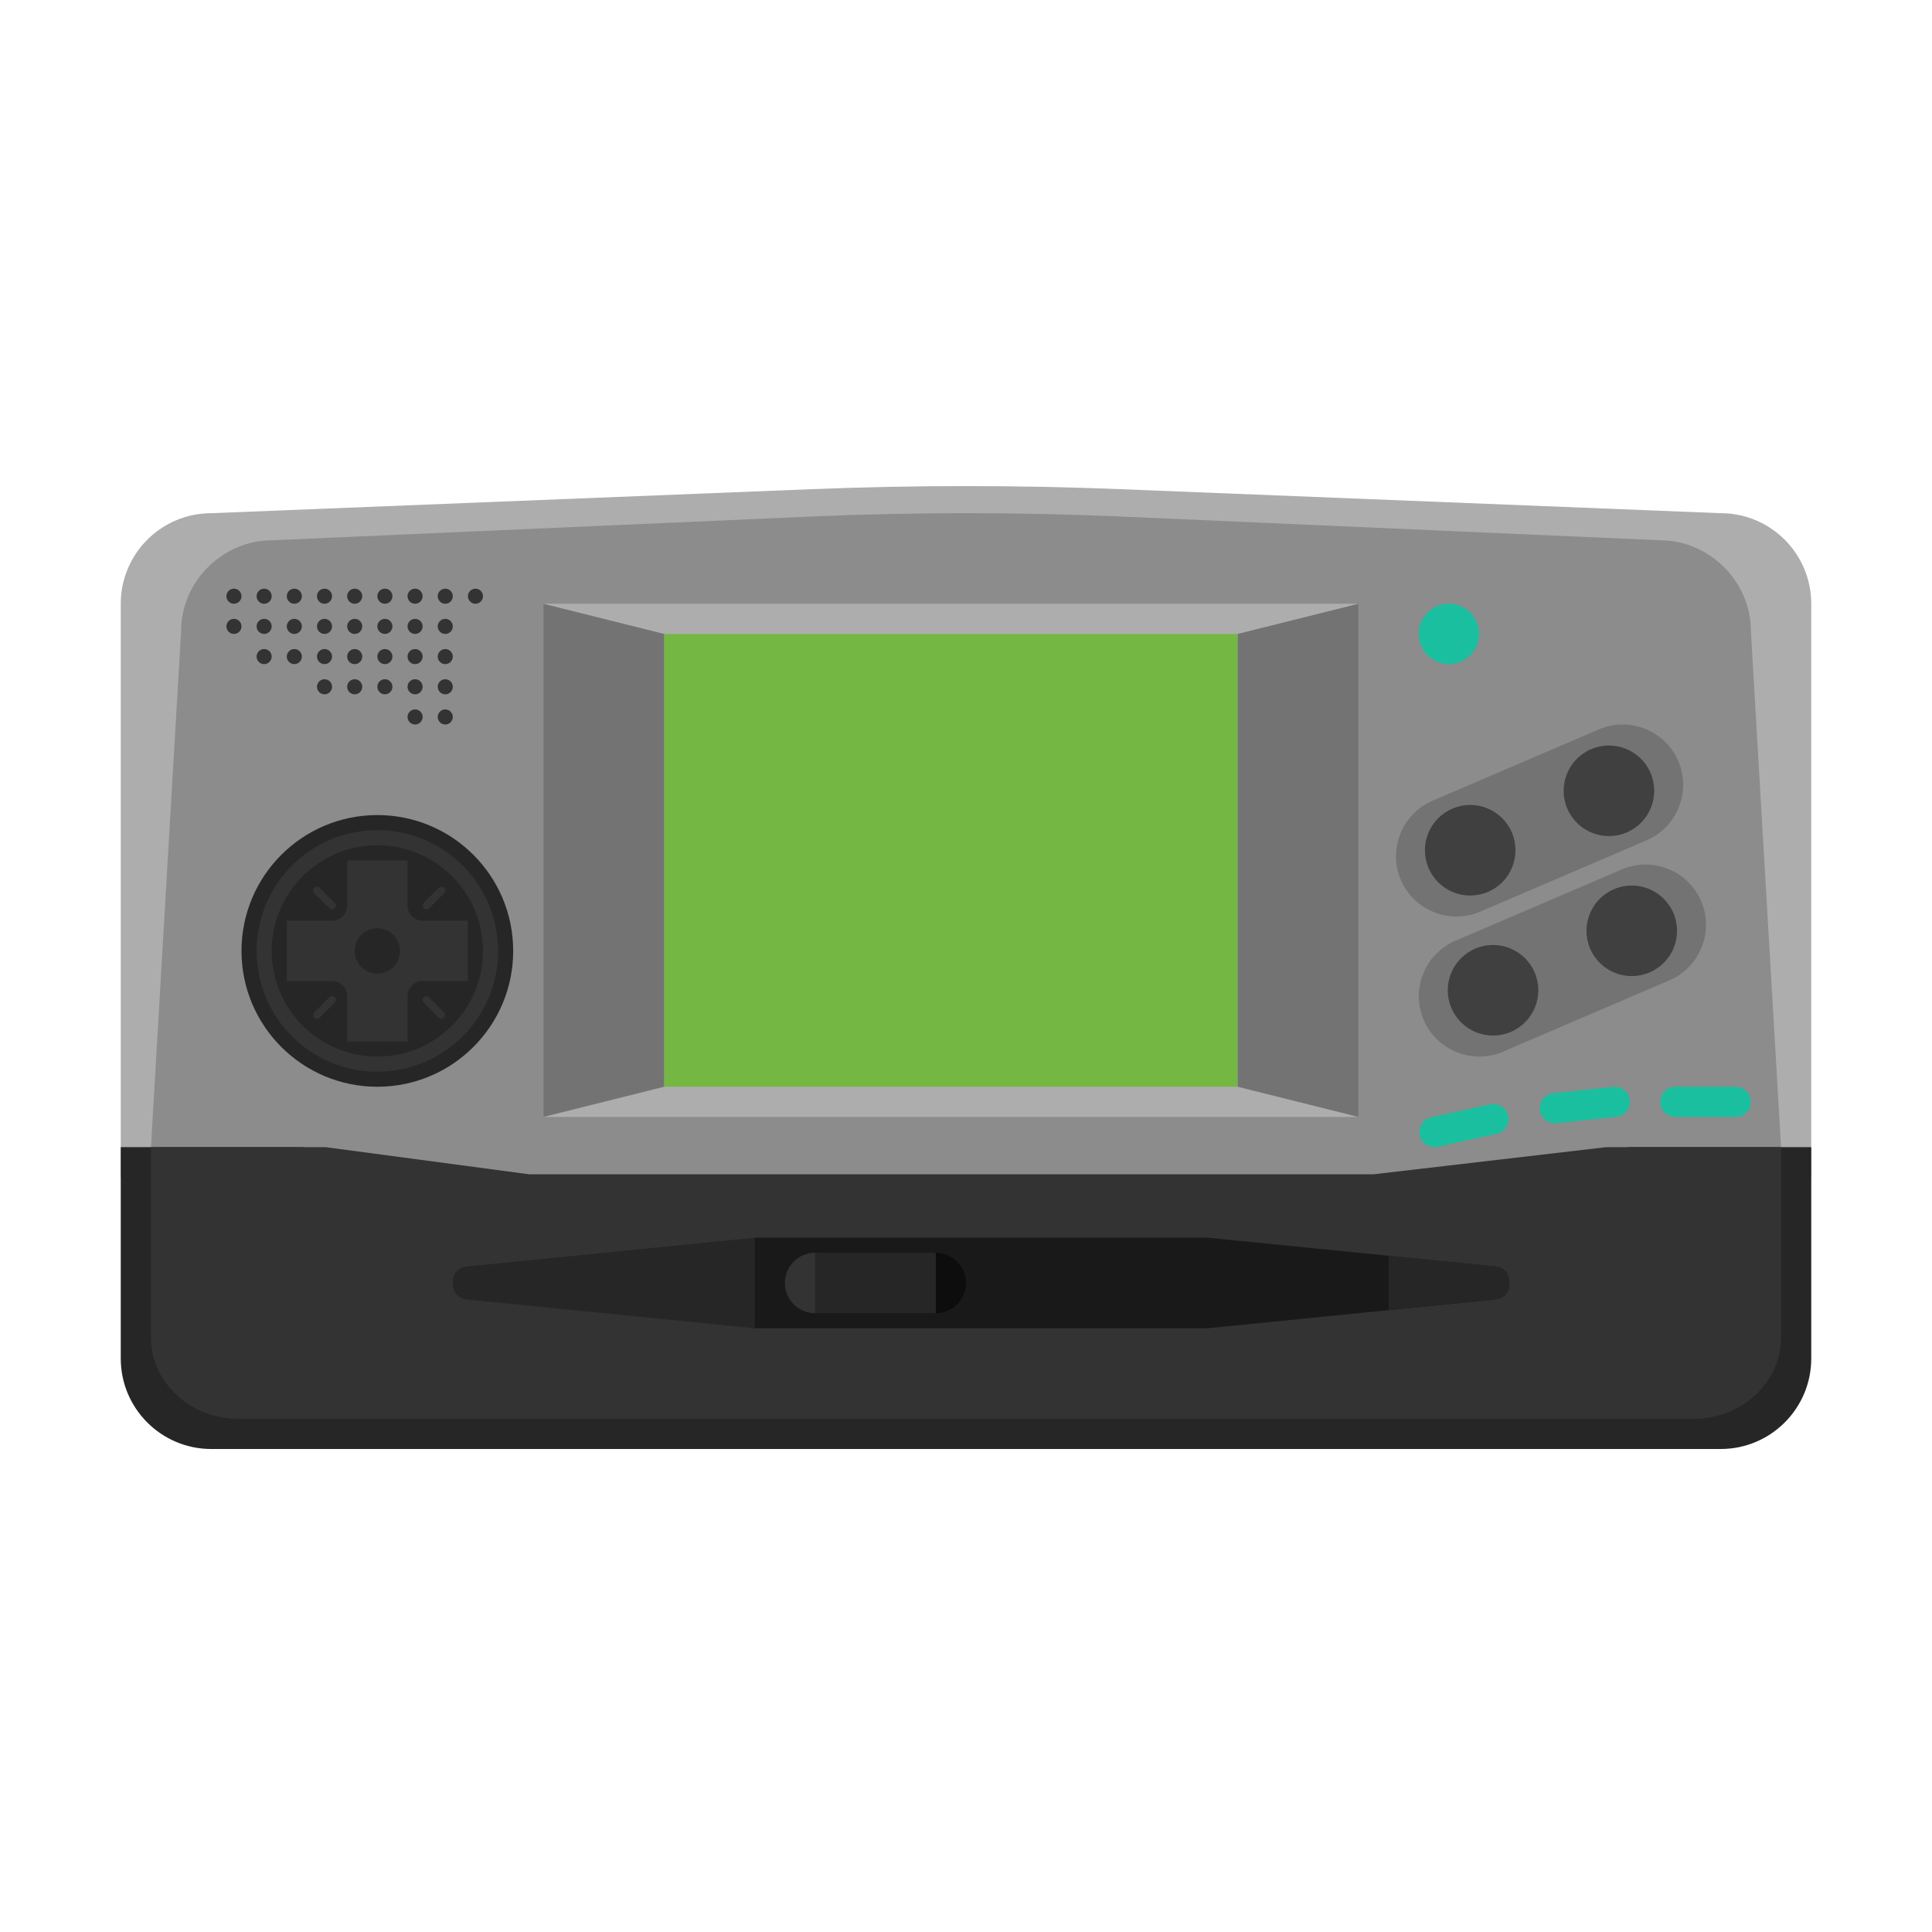
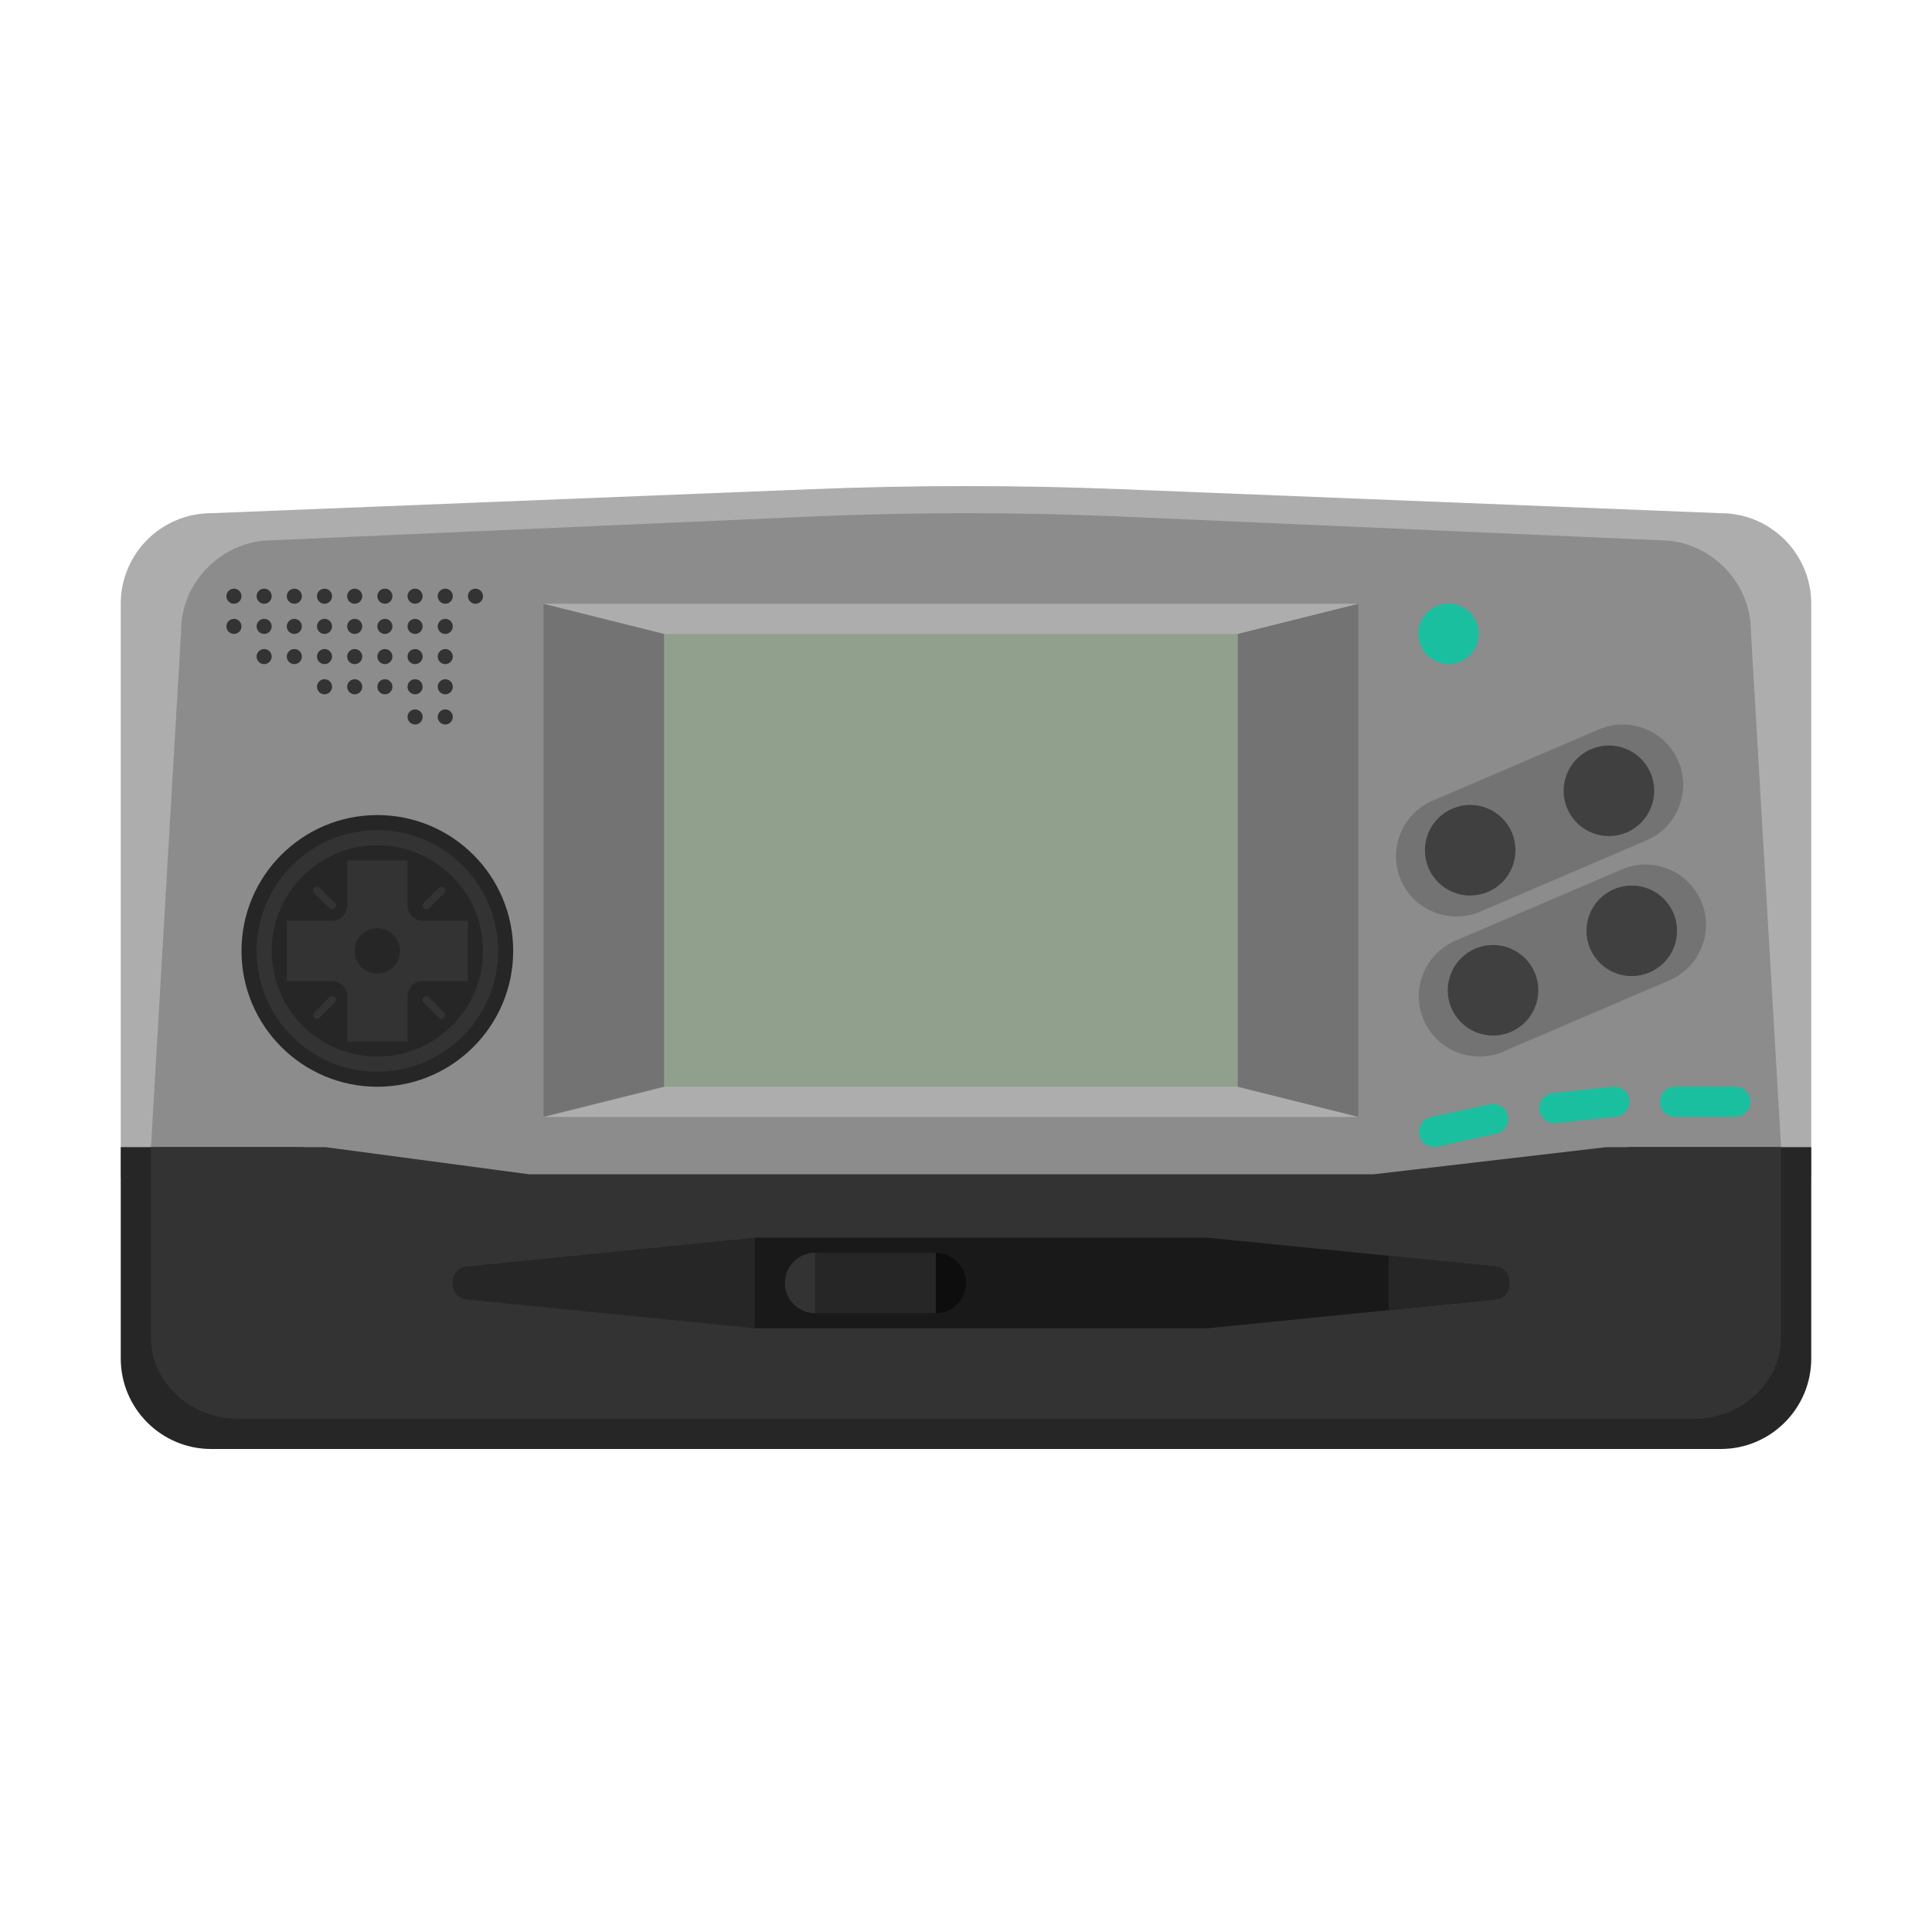
<svg xmlns="http://www.w3.org/2000/svg" viewBox="0 0 341.333 341.333" height="341.333" width="341.333" xml:space="preserve" id="svg2" version="1.1">
  <defs id="defs6">
    <clipPath id="clipPath18" clipPathUnits="userSpaceOnUse">
      <path id="path16" d="M 0,256 H 256 V 0 H 0 Z" />
    </clipPath>
    <clipPath id="clipPath26" clipPathUnits="userSpaceOnUse">
      <path id="path24" d="M 8,199.591 H 248 V 56 H 8 Z" />
    </clipPath>
  </defs>
  <g id="g22" transform="matrix(1.333333,0,0,-1.333333,0,341.3333)" />
  <path id="path38" style="fill:#adadad;fill-opacity:1;fill-rule:nonzero;stroke:none;stroke-width:1.333" d="M 320,208 H 21.333 V 106.667 c 0,-8.836 7.164,-16 16,-16 l 106.049,-4.243 c 18.181,-0.727 36.387,-0.727 54.569,0 l 106.048,4.243 c 8.836,0 16,7.164 16,16 z" />
  <path id="path42" style="fill:#8c8c8c;fill-opacity:1;fill-rule:nonzero;stroke:none;stroke-width:1.333" d="M 314.667,202.667 245.333,208 H 96 L 26.667,202.667 32,111.453 c 0,-8.836 7.479,-16 16,-16 l 96.357,-4.241 c 17.532,-0.727 35.087,-0.727 52.62,0 l 96.356,4.241 c 8.521,0 16,7.164 16,16 z" />
  <path id="path46" style="fill:#262626;fill-opacity:1;fill-rule:nonzero;stroke:none;stroke-width:1.333" d="M 304,256 H 37.333 c -8.836,0 -16,-7.164 -16,-16 v -37.333 h 32 L 90.667,208 H 245.333 l 42.667,-5.333 h 32 V 240 c 0,8.836 -7.164,16 -16,16" />
  <path id="path50" style="fill:#333333;fill-opacity:1;fill-rule:nonzero;stroke:none;stroke-width:1.333" d="M 299.238,250.667 H 42.096 c -8.521,0 -15.429,-6.447 -15.429,-14.4 v -33.6 h 30.857 l 36,4.8 H 242.666 l 41.144,-4.8 h 30.856 v 33.6 c 0,7.953 -6.907,14.4 -15.428,14.4" />
  <path id="path54" style="fill:#262626;fill-opacity:1;fill-rule:nonzero;stroke:none;stroke-width:1.333" d="M 133.333,218.667 82.401,223.76 c -1.363,0.136 -2.401,1.283 -2.401,2.653 V 226.92 c 0,1.371 1.039,2.517 2.401,2.653 l 50.932,5.093 z" />
  <path id="path58" style="fill:#191919;fill-opacity:1;fill-rule:nonzero;stroke:none;stroke-width:1.333" d="m 264.266,223.76 -50.932,-5.093 h -80 v 16 h 80 l 50.932,-5.095 c 1.363,-0.135 2.401,-1.283 2.401,-2.652 v -0.508 c 0,-1.369 -1.039,-2.516 -2.401,-2.652" />
  <path id="path62" style="fill:#333333;fill-opacity:1;fill-rule:nonzero;stroke:none;stroke-width:1.333" d="m 149.333,226.667 c 0,2.945 -2.388,5.333 -5.333,5.333 -2.945,0 -5.333,-2.388 -5.333,-5.333 0,-2.945 2.388,-5.333 5.333,-5.333 2.945,0 5.333,2.388 5.333,5.333" />
  <path id="path66" style="fill:#0d0d0d;fill-opacity:1;fill-rule:nonzero;stroke:none;stroke-width:1.333" d="m 170.667,226.667 c 0,2.945 -2.388,5.333 -5.333,5.333 -2.945,0 -5.333,-2.388 -5.333,-5.333 0,-2.945 2.388,-5.333 5.333,-5.333 2.945,0 5.333,2.388 5.333,5.333" />
  <path d="M 165.333,232 H 144 v -10.667 h 21.333 z" style="fill:#262626;fill-opacity:1;fill-rule:nonzero;stroke:none;stroke-width:1.333" id="path68" />
  <path id="path72" style="fill:#262626;fill-opacity:1;fill-rule:nonzero;stroke:none;stroke-width:1.333" d="m 264.266,223.76 -18.932,-1.893 v 9.599 l 18.932,-1.893 c 1.363,-0.135 2.401,-1.283 2.401,-2.652 v -0.508 c 0,-1.369 -1.039,-2.516 -2.401,-2.652" />
  <path d="M 240,197.333 H 96 V 106.667 H 240 Z" style="fill:#adadad;fill-opacity:1;fill-rule:nonzero;stroke:none;stroke-width:1.333" id="path74" />
-   <path d="M 218.667,192 H 117.333 v -80 h 101.333 z" style="fill:#74b743;fill-opacity:1;fill-rule:nonzero;stroke:none;stroke-width:1.333" id="path76" />
+   <path d="M 218.667,192 H 117.333 v -80 h 101.333 z" style="fill:#91a08d;fill-opacity:1;fill-rule:nonzero;stroke:none;stroke-width:1.333;font-variant-east_asian:normal;opacity:1;vector-effect:none;stroke-linecap:butt;stroke-linejoin:miter;stroke-miterlimit:4;stroke-dasharray:none;stroke-dashoffset:0;stroke-opacity:1" id="path76" />
  <path id="path80" style="fill:#737373;fill-opacity:1;fill-rule:nonzero;stroke:none;stroke-width:1.333" d="M 96,106.667 117.333,112 v 80 l -21.333,5.333 z" />
  <path id="path84" style="fill:#737373;fill-opacity:1;fill-rule:nonzero;stroke:none;stroke-width:1.333" d="M 240,197.333 218.667,192 v -80 l 21.333,-5.333 z" />
  <path id="path88" style="fill:#1abf9f;fill-opacity:1;fill-rule:nonzero;stroke:none;stroke-width:1.333" d="m 261.333,112 c 0,2.945 -2.388,5.333 -5.333,5.333 -2.945,0 -5.333,-2.388 -5.333,-5.333 0,-2.945 2.388,-5.333 5.333,-5.333 2.945,0 5.333,2.388 5.333,5.333" />
  <path id="path92" style="fill:#737373;fill-opacity:1;fill-rule:nonzero;stroke:none;stroke-width:1.333" d="m 290.908,148.466 -29.412,12.605 c -5.393,2.312 -11.695,-0.209 -14.005,-5.603 -2.312,-5.392 0.209,-11.695 5.603,-14.005 l 29.411,-12.605 c 5.393,-2.311 11.696,0.209 14.007,5.603 2.312,5.392 -0.209,11.695 -5.603,14.005" />
  <path id="path96" style="fill:#404040;fill-opacity:1;fill-rule:nonzero;stroke:none;stroke-width:1.333" d="m 267.098,147.066 c 1.741,4.061 -0.14,8.764 -4.201,10.504 -4.061,1.741 -8.765,-0.14 -10.504,-4.201 -1.741,-4.061 0.14,-8.764 4.201,-10.504 4.061,-1.741 8.764,0.14 10.504,4.201" />
  <path id="path100" style="fill:#404040;fill-opacity:1;fill-rule:nonzero;stroke:none;stroke-width:1.333" d="m 291.608,136.561 c 1.741,4.061 -0.14,8.764 -4.201,10.504 -4.061,1.741 -8.765,-0.14 -10.504,-4.201 -1.741,-4.061 0.14,-8.764 4.201,-10.504 4.061,-1.741 8.764,0.14 10.504,4.201" />
  <path id="path104" style="fill:#737373;fill-opacity:1;fill-rule:nonzero;stroke:none;stroke-width:1.333" d="m 294.943,173.203 -29.412,12.605 c -5.393,2.312 -11.695,-0.209 -14.005,-5.603 -2.312,-5.392 0.209,-11.695 5.603,-14.005 l 29.411,-12.605 c 5.393,-2.311 11.696,0.209 14.007,5.603 2.312,5.392 -0.209,11.695 -5.603,14.005" />
  <path id="path108" style="fill:#404040;fill-opacity:1;fill-rule:nonzero;stroke:none;stroke-width:1.333" d="m 271.133,171.803 c 1.741,4.06 -0.14,8.764 -4.201,10.504 -4.061,1.741 -8.765,-0.14 -10.504,-4.201 -1.741,-4.061 0.14,-8.764 4.201,-10.504 4.061,-1.741 8.763,0.14 10.504,4.201" />
  <path id="path112" style="fill:#404040;fill-opacity:1;fill-rule:nonzero;stroke:none;stroke-width:1.333" d="m 295.643,161.298 c 1.741,4.061 -0.14,8.764 -4.201,10.504 -4.061,1.741 -8.765,-0.14 -10.504,-4.201 -1.741,-4.061 0.14,-8.764 4.201,-10.504 4.061,-1.741 8.764,0.14 10.504,4.201" />
  <path id="path116" style="fill:#1abf9f;fill-opacity:1;fill-rule:nonzero;stroke:none;stroke-width:1.333" d="m 306.667,197.333 h -10.667 c -1.467,0 -2.667,-1.2 -2.667,-2.667 0,-1.467 1.2,-2.667 2.667,-2.667 h 10.667 c 1.467,0 2.667,1.2 2.667,2.667 0,1.467 -1.2,2.667 -2.667,2.667" />
  <path id="path120" style="fill:#1abf9f;fill-opacity:1;fill-rule:nonzero;stroke:none;stroke-width:1.333" d="m 285.586,197.319 -10.607,1.128 c -1.459,0.155 -2.779,-0.912 -2.935,-2.371 -0.155,-1.457 0.911,-2.779 2.369,-2.933 l 10.607,-1.128 c 1.459,-0.156 2.779,0.911 2.935,2.369 0.156,1.459 -0.911,2.779 -2.369,2.935" />
  <path id="path124" style="fill:#1abf9f;fill-opacity:1;fill-rule:nonzero;stroke:none;stroke-width:1.333" d="m 264.448,200.314 -10.416,2.291 c -1.435,0.315 -2.864,-0.599 -3.179,-2.032 -0.316,-1.432 0.6,-2.861 2.032,-3.176 l 10.417,-2.292 c 1.433,-0.316 2.863,0.599 3.177,2.032 0.316,1.432 -0.6,2.863 -2.032,3.177" />
  <path id="path128" style="fill:#262626;fill-opacity:1;fill-rule:nonzero;stroke:none;stroke-width:1.333" d="m 90.667,168 c 0,13.255 -10.745,24 -24,24 -13.255,0 -24,-10.745 -24,-24 0,-13.255 10.745,-24 24,-24 13.255,0 24,10.745 24,24" />
  <path id="path132" style="fill:#333333;fill-opacity:1;fill-rule:nonzero;stroke:none;stroke-width:1.333" d="m 82.667,162.667 h -8 c -1.472,0 -2.667,-1.195 -2.667,-2.667 v -8 H 61.333 v 8 c 0,1.472 -1.195,2.667 -2.667,2.667 h -8 v 10.667 h 8 c 1.472,0 2.667,1.195 2.667,2.667 v 8 h 10.667 v -8 c 0,-1.472 1.195,-2.667 2.667,-2.667 h 8 z" />
  <path id="path136" style="fill:#262626;fill-opacity:1;fill-rule:nonzero;stroke:none;stroke-width:1.333" d="m 70.667,168 c 0,2.209 -1.791,4 -4,4 -2.209,0 -4,-1.791 -4,-4 0,-2.209 1.791,-4 4,-4 2.209,0 4,1.791 4,4" />
  <path id="path140" style="fill:#333333;fill-opacity:1;fill-rule:nonzero;stroke:none;stroke-width:1.333" d="m 66.667,146.667 c -11.781,0 -21.333,9.552 -21.333,21.333 0,11.783 9.552,21.333 21.333,21.333 11.781,0 21.333,-9.551 21.333,-21.333 0,-11.781 -9.552,-21.333 -21.333,-21.333 m 0,2.667 c 10.293,0 18.667,8.373 18.667,18.667 0,10.293 -8.373,18.667 -18.667,18.667 -10.293,0 -18.667,-8.373 -18.667,-18.667 0,-10.293 8.373,-18.667 18.667,-18.667" />
  <path id="path144" style="fill:#333333;fill-opacity:1;fill-rule:nonzero;stroke:none;stroke-width:1.333" d="m 58.667,160.667 c -0.171,0 -0.341,-0.065 -0.472,-0.195 l -2.667,-2.667 c -0.26,-0.261 -0.26,-0.683 0,-0.944 0.261,-0.26 0.683,-0.26 0.944,0 l 2.667,2.667 c 0.26,0.261 0.26,0.683 0,0.944 -0.131,0.129 -0.301,0.195 -0.472,0.195" />
  <path id="path148" style="fill:#333333;fill-opacity:1;fill-rule:nonzero;stroke:none;stroke-width:1.333" d="m 75.333,160.667 c 0.171,0 0.341,-0.065 0.472,-0.195 l 2.667,-2.667 c 0.26,-0.261 0.26,-0.683 0,-0.944 -0.261,-0.26 -0.683,-0.26 -0.944,0 l -2.667,2.667 c -0.26,0.261 -0.26,0.683 0,0.944 0.131,0.129 0.301,0.195 0.472,0.195" />
  <path id="path152" style="fill:#333333;fill-opacity:1;fill-rule:nonzero;stroke:none;stroke-width:1.333" d="m 75.333,176 c 0.171,0 0.341,0.065 0.472,0.195 l 2.667,2.667 c 0.26,0.261 0.26,0.683 0,0.944 -0.261,0.26 -0.683,0.26 -0.944,0 l -2.667,-2.667 c -0.26,-0.261 -0.26,-0.683 0,-0.944 C 74.992,176.065 75.163,176 75.333,176" />
  <path id="path156" style="fill:#333333;fill-opacity:1;fill-rule:nonzero;stroke:none;stroke-width:1.333" d="m 58.667,176 c -0.171,0 -0.341,0.065 -0.472,0.195 l -2.667,2.667 c -0.26,0.261 -0.26,0.683 0,0.944 0.261,0.26 0.683,0.26 0.944,0 l 2.667,-2.667 c 0.26,-0.261 0.26,-0.683 0,-0.944 C 59.008,176.065 58.837,176 58.667,176" />
  <path id="path160" style="fill:#333333;fill-opacity:1;fill-rule:nonzero;stroke:none;stroke-width:1.333" d="m 46.667,106.667 v 0 c -0.733,0 -1.333,-0.6 -1.333,-1.333 0,-0.733 0.6,-1.333 1.333,-1.333 0.733,0 1.333,0.6 1.333,1.333 0,0.733 -0.6,1.333 -1.333,1.333" />
  <path id="path164" style="fill:#333333;fill-opacity:1;fill-rule:nonzero;stroke:none;stroke-width:1.333" d="m 41.333,106.667 v 0 c -0.733,0 -1.333,-0.6 -1.333,-1.333 0,-0.733 0.6,-1.333 1.333,-1.333 0.733,0 1.333,0.6 1.333,1.333 0,0.733 -0.6,1.333 -1.333,1.333" />
  <path id="path168" style="fill:#333333;fill-opacity:1;fill-rule:nonzero;stroke:none;stroke-width:1.333" d="m 41.333,112 v 0 c -0.733,0 -1.333,-0.6 -1.333,-1.333 0,-0.733 0.6,-1.333 1.333,-1.333 0.733,0 1.333,0.6 1.333,1.333 0,0.733 -0.6,1.333 -1.333,1.333" />
  <path id="path172" style="fill:#333333;fill-opacity:1;fill-rule:nonzero;stroke:none;stroke-width:1.333" d="m 46.667,112 v 0 c -0.733,0 -1.333,-0.6 -1.333,-1.333 0,-0.733 0.6,-1.333 1.333,-1.333 0.733,0 1.333,0.6 1.333,1.333 0,0.733 -0.6,1.333 -1.333,1.333" />
  <path id="path176" style="fill:#333333;fill-opacity:1;fill-rule:nonzero;stroke:none;stroke-width:1.333" d="m 46.667,117.333 v 0 c -0.733,0 -1.333,-0.6 -1.333,-1.333 0,-0.733 0.6,-1.333 1.333,-1.333 0.733,0 1.333,0.6 1.333,1.333 0,0.733 -0.6,1.333 -1.333,1.333" />
  <path id="path180" style="fill:#333333;fill-opacity:1;fill-rule:nonzero;stroke:none;stroke-width:1.333" d="m 52,112 v 0 c -0.733,0 -1.333,-0.6 -1.333,-1.333 0,-0.733 0.6,-1.333 1.333,-1.333 0.733,0 1.333,0.6 1.333,1.333 0,0.733 -0.6,1.333 -1.333,1.333" />
  <path id="path184" style="fill:#333333;fill-opacity:1;fill-rule:nonzero;stroke:none;stroke-width:1.333" d="m 52,117.333 v 0 c -0.733,0 -1.333,-0.6 -1.333,-1.333 0,-0.733 0.6,-1.333 1.333,-1.333 0.733,0 1.333,0.6 1.333,1.333 0,0.733 -0.6,1.333 -1.333,1.333" />
  <path id="path188" style="fill:#333333;fill-opacity:1;fill-rule:nonzero;stroke:none;stroke-width:1.333" d="m 57.333,112 v 0 c -0.733,0 -1.333,-0.6 -1.333,-1.333 0,-0.733 0.6,-1.333 1.333,-1.333 0.733,0 1.333,0.6 1.333,1.333 0,0.733 -0.6,1.333 -1.333,1.333" />
  <path id="path192" style="fill:#333333;fill-opacity:1;fill-rule:nonzero;stroke:none;stroke-width:1.333" d="m 62.667,117.333 v 0 c -0.733,0 -1.333,-0.6 -1.333,-1.333 0,-0.733 0.6,-1.333 1.333,-1.333 0.733,0 1.333,0.6 1.333,1.333 0,0.733 -0.6,1.333 -1.333,1.333" />
  <path id="path196" style="fill:#333333;fill-opacity:1;fill-rule:nonzero;stroke:none;stroke-width:1.333" d="m 57.333,117.333 v 0 c -0.733,0 -1.333,-0.6 -1.333,-1.333 0,-0.733 0.6,-1.333 1.333,-1.333 0.733,0 1.333,0.6 1.333,1.333 0,0.733 -0.6,1.333 -1.333,1.333" />
  <path id="path200" style="fill:#333333;fill-opacity:1;fill-rule:nonzero;stroke:none;stroke-width:1.333" d="m 57.333,122.667 v 0 c -0.733,0 -1.333,-0.6 -1.333,-1.333 0,-0.733 0.6,-1.333 1.333,-1.333 0.733,0 1.333,0.6 1.333,1.333 0,0.733 -0.6,1.333 -1.333,1.333" />
  <path id="path204" style="fill:#333333;fill-opacity:1;fill-rule:nonzero;stroke:none;stroke-width:1.333" d="m 62.667,112 v 0 c -0.733,0 -1.333,-0.6 -1.333,-1.333 0,-0.733 0.6,-1.333 1.333,-1.333 0.733,0 1.333,0.6 1.333,1.333 0,0.733 -0.6,1.333 -1.333,1.333" />
  <path id="path208" style="fill:#333333;fill-opacity:1;fill-rule:nonzero;stroke:none;stroke-width:1.333" d="m 68,117.333 v 0 c -0.733,0 -1.333,-0.6 -1.333,-1.333 0,-0.733 0.6,-1.333 1.333,-1.333 0.733,0 1.333,0.6 1.333,1.333 0,0.733 -0.6,1.333 -1.333,1.333" />
  <path id="path212" style="fill:#333333;fill-opacity:1;fill-rule:nonzero;stroke:none;stroke-width:1.333" d="m 68,112 v 0 c -0.733,0 -1.333,-0.6 -1.333,-1.333 0,-0.733 0.6,-1.333 1.333,-1.333 0.733,0 1.333,0.6 1.333,1.333 0,0.733 -0.6,1.333 -1.333,1.333" />
  <path id="path216" style="fill:#333333;fill-opacity:1;fill-rule:nonzero;stroke:none;stroke-width:1.333" d="m 62.667,122.667 v 0 c -0.733,0 -1.333,-0.6 -1.333,-1.333 0,-0.733 0.6,-1.333 1.333,-1.333 0.733,0 1.333,0.6 1.333,1.333 0,0.733 -0.6,1.333 -1.333,1.333" />
  <path id="path220" style="fill:#333333;fill-opacity:1;fill-rule:nonzero;stroke:none;stroke-width:1.333" d="m 68,122.667 v 0 c -0.733,0 -1.333,-0.6 -1.333,-1.333 0,-0.733 0.6,-1.333 1.333,-1.333 0.733,0 1.333,0.6 1.333,1.333 0,0.733 -0.6,1.333 -1.333,1.333" />
  <path id="path224" style="fill:#333333;fill-opacity:1;fill-rule:nonzero;stroke:none;stroke-width:1.333" d="m 73.333,122.667 v 0 c -0.733,0 -1.333,-0.6 -1.333,-1.333 0,-0.733 0.6,-1.333 1.333,-1.333 0.733,0 1.333,0.6 1.333,1.333 0,0.733 -0.6,1.333 -1.333,1.333" />
  <path id="path228" style="fill:#333333;fill-opacity:1;fill-rule:nonzero;stroke:none;stroke-width:1.333" d="m 73.333,128 v 0 c -0.733,0 -1.333,-0.6 -1.333,-1.333 0,-0.733 0.6,-1.333 1.333,-1.333 0.733,0 1.333,0.6 1.333,1.333 0,0.733 -0.6,1.333 -1.333,1.333" />
  <path id="path232" style="fill:#333333;fill-opacity:1;fill-rule:nonzero;stroke:none;stroke-width:1.333" d="m 73.333,117.333 v 0 c -0.733,0 -1.333,-0.6 -1.333,-1.333 0,-0.733 0.6,-1.333 1.333,-1.333 0.733,0 1.333,0.6 1.333,1.333 0,0.733 -0.6,1.333 -1.333,1.333" />
  <path id="path236" style="fill:#333333;fill-opacity:1;fill-rule:nonzero;stroke:none;stroke-width:1.333" d="m 78.667,117.333 v 0 c -0.733,0 -1.333,-0.6 -1.333,-1.333 0,-0.733 0.6,-1.333 1.333,-1.333 0.733,0 1.333,0.6 1.333,1.333 0,0.733 -0.6,1.333 -1.333,1.333" />
  <path id="path240" style="fill:#333333;fill-opacity:1;fill-rule:nonzero;stroke:none;stroke-width:1.333" d="m 73.333,112 v 0 c -0.733,0 -1.333,-0.6 -1.333,-1.333 0,-0.733 0.6,-1.333 1.333,-1.333 0.733,0 1.333,0.6 1.333,1.333 0,0.733 -0.6,1.333 -1.333,1.333" />
  <path id="path244" style="fill:#333333;fill-opacity:1;fill-rule:nonzero;stroke:none;stroke-width:1.333" d="m 78.667,112 v 0 c -0.733,0 -1.333,-0.6 -1.333,-1.333 0,-0.733 0.6,-1.333 1.333,-1.333 0.733,0 1.333,0.6 1.333,1.333 0,0.733 -0.6,1.333 -1.333,1.333" />
  <path id="path248" style="fill:#333333;fill-opacity:1;fill-rule:nonzero;stroke:none;stroke-width:1.333" d="m 78.667,128 v 0 c -0.733,0 -1.333,-0.6 -1.333,-1.333 0,-0.733 0.6,-1.333 1.333,-1.333 0.733,0 1.333,0.6 1.333,1.333 0,0.733 -0.6,1.333 -1.333,1.333" />
  <path id="path252" style="fill:#333333;fill-opacity:1;fill-rule:nonzero;stroke:none;stroke-width:1.333" d="m 78.667,122.667 v 0 c -0.733,0 -1.333,-0.6 -1.333,-1.333 0,-0.733 0.6,-1.333 1.333,-1.333 0.733,0 1.333,0.6 1.333,1.333 0,0.733 -0.6,1.333 -1.333,1.333" />
  <path id="path256" style="fill:#333333;fill-opacity:1;fill-rule:nonzero;stroke:none;stroke-width:1.333" d="m 52,106.667 v 0 c -0.733,0 -1.333,-0.6 -1.333,-1.333 0,-0.733 0.6,-1.333 1.333,-1.333 0.733,0 1.333,0.6 1.333,1.333 0,0.733 -0.6,1.333 -1.333,1.333" />
  <path id="path260" style="fill:#333333;fill-opacity:1;fill-rule:nonzero;stroke:none;stroke-width:1.333" d="m 57.333,106.667 v 0 c -0.733,0 -1.333,-0.6 -1.333,-1.333 0,-0.733 0.6,-1.333 1.333,-1.333 0.733,0 1.333,0.6 1.333,1.333 0,0.733 -0.6,1.333 -1.333,1.333" />
  <path id="path264" style="fill:#333333;fill-opacity:1;fill-rule:nonzero;stroke:none;stroke-width:1.333" d="m 62.667,106.667 v 0 c -0.733,0 -1.333,-0.6 -1.333,-1.333 0,-0.733 0.6,-1.333 1.333,-1.333 0.733,0 1.333,0.6 1.333,1.333 0,0.733 -0.6,1.333 -1.333,1.333" />
  <path id="path268" style="fill:#333333;fill-opacity:1;fill-rule:nonzero;stroke:none;stroke-width:1.333" d="m 68,106.667 v 0 c -0.733,0 -1.333,-0.6 -1.333,-1.333 0,-0.733 0.6,-1.333 1.333,-1.333 0.733,0 1.333,0.6 1.333,1.333 0,0.733 -0.6,1.333 -1.333,1.333" />
  <path id="path272" style="fill:#333333;fill-opacity:1;fill-rule:nonzero;stroke:none;stroke-width:1.333" d="m 73.333,106.667 v 0 c -0.733,0 -1.333,-0.6 -1.333,-1.333 0,-0.733 0.6,-1.333 1.333,-1.333 0.733,0 1.333,0.6 1.333,1.333 0,0.733 -0.6,1.333 -1.333,1.333" />
  <path id="path276" style="fill:#333333;fill-opacity:1;fill-rule:nonzero;stroke:none;stroke-width:1.333" d="m 78.667,106.667 v 0 c -0.733,0 -1.333,-0.6 -1.333,-1.333 0,-0.733 0.6,-1.333 1.333,-1.333 0.733,0 1.333,0.6 1.333,1.333 0,0.733 -0.6,1.333 -1.333,1.333" />
  <path id="path280" style="fill:#333333;fill-opacity:1;fill-rule:nonzero;stroke:none;stroke-width:1.333" d="m 84,106.667 v 0 c -0.733,0 -1.333,-0.6 -1.333,-1.333 0,-0.733 0.6,-1.333 1.333,-1.333 0.733,0 1.333,0.6 1.333,1.333 0,0.733 -0.6,1.333 -1.333,1.333" />
</svg>
